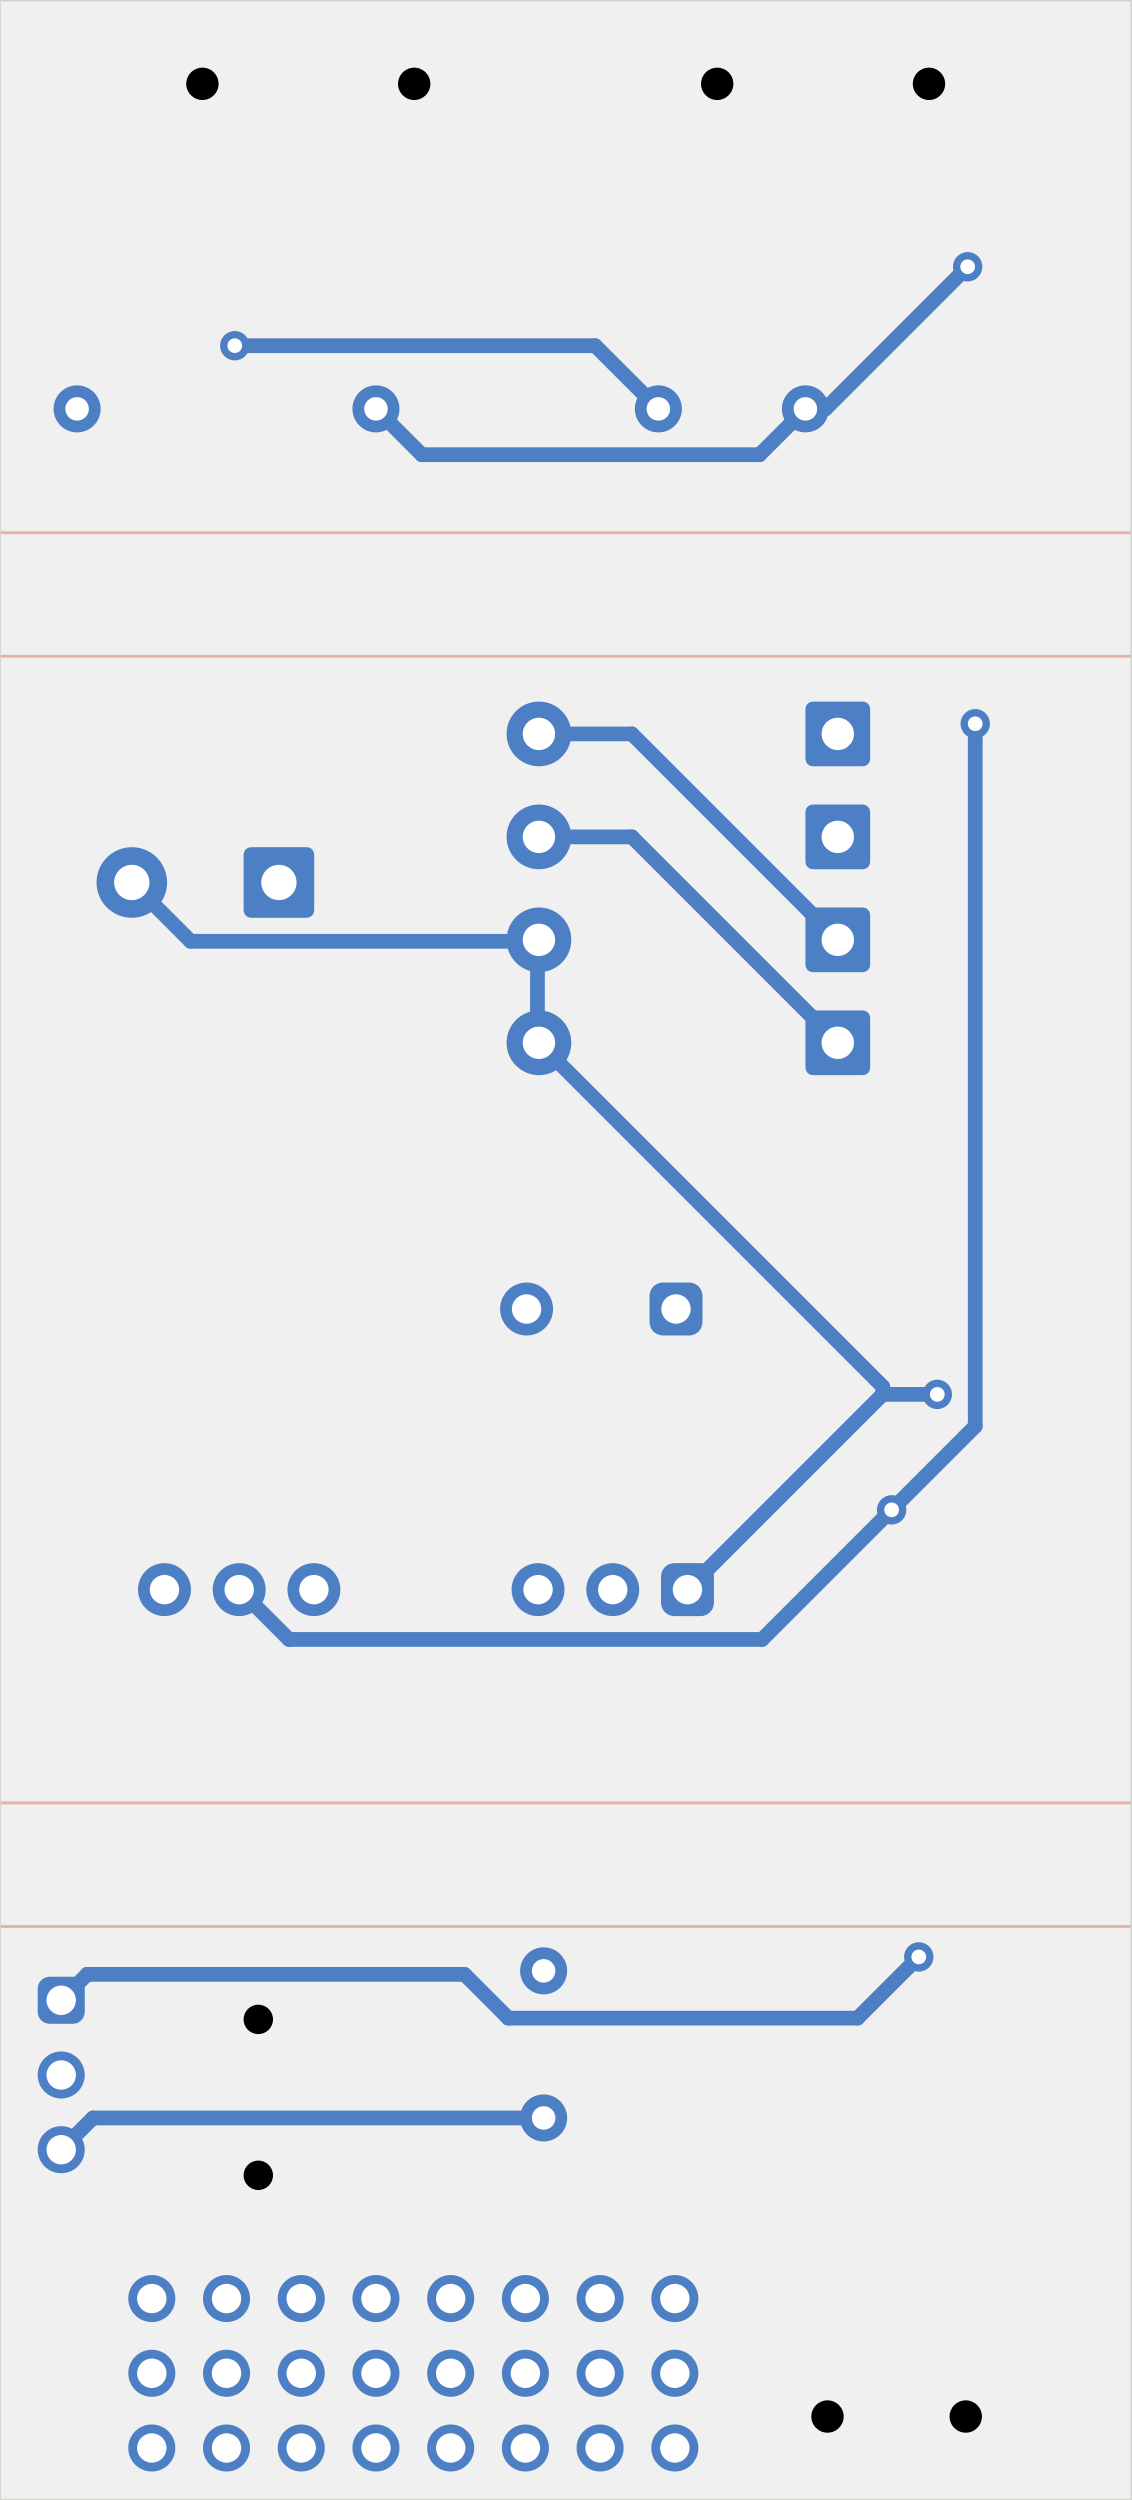
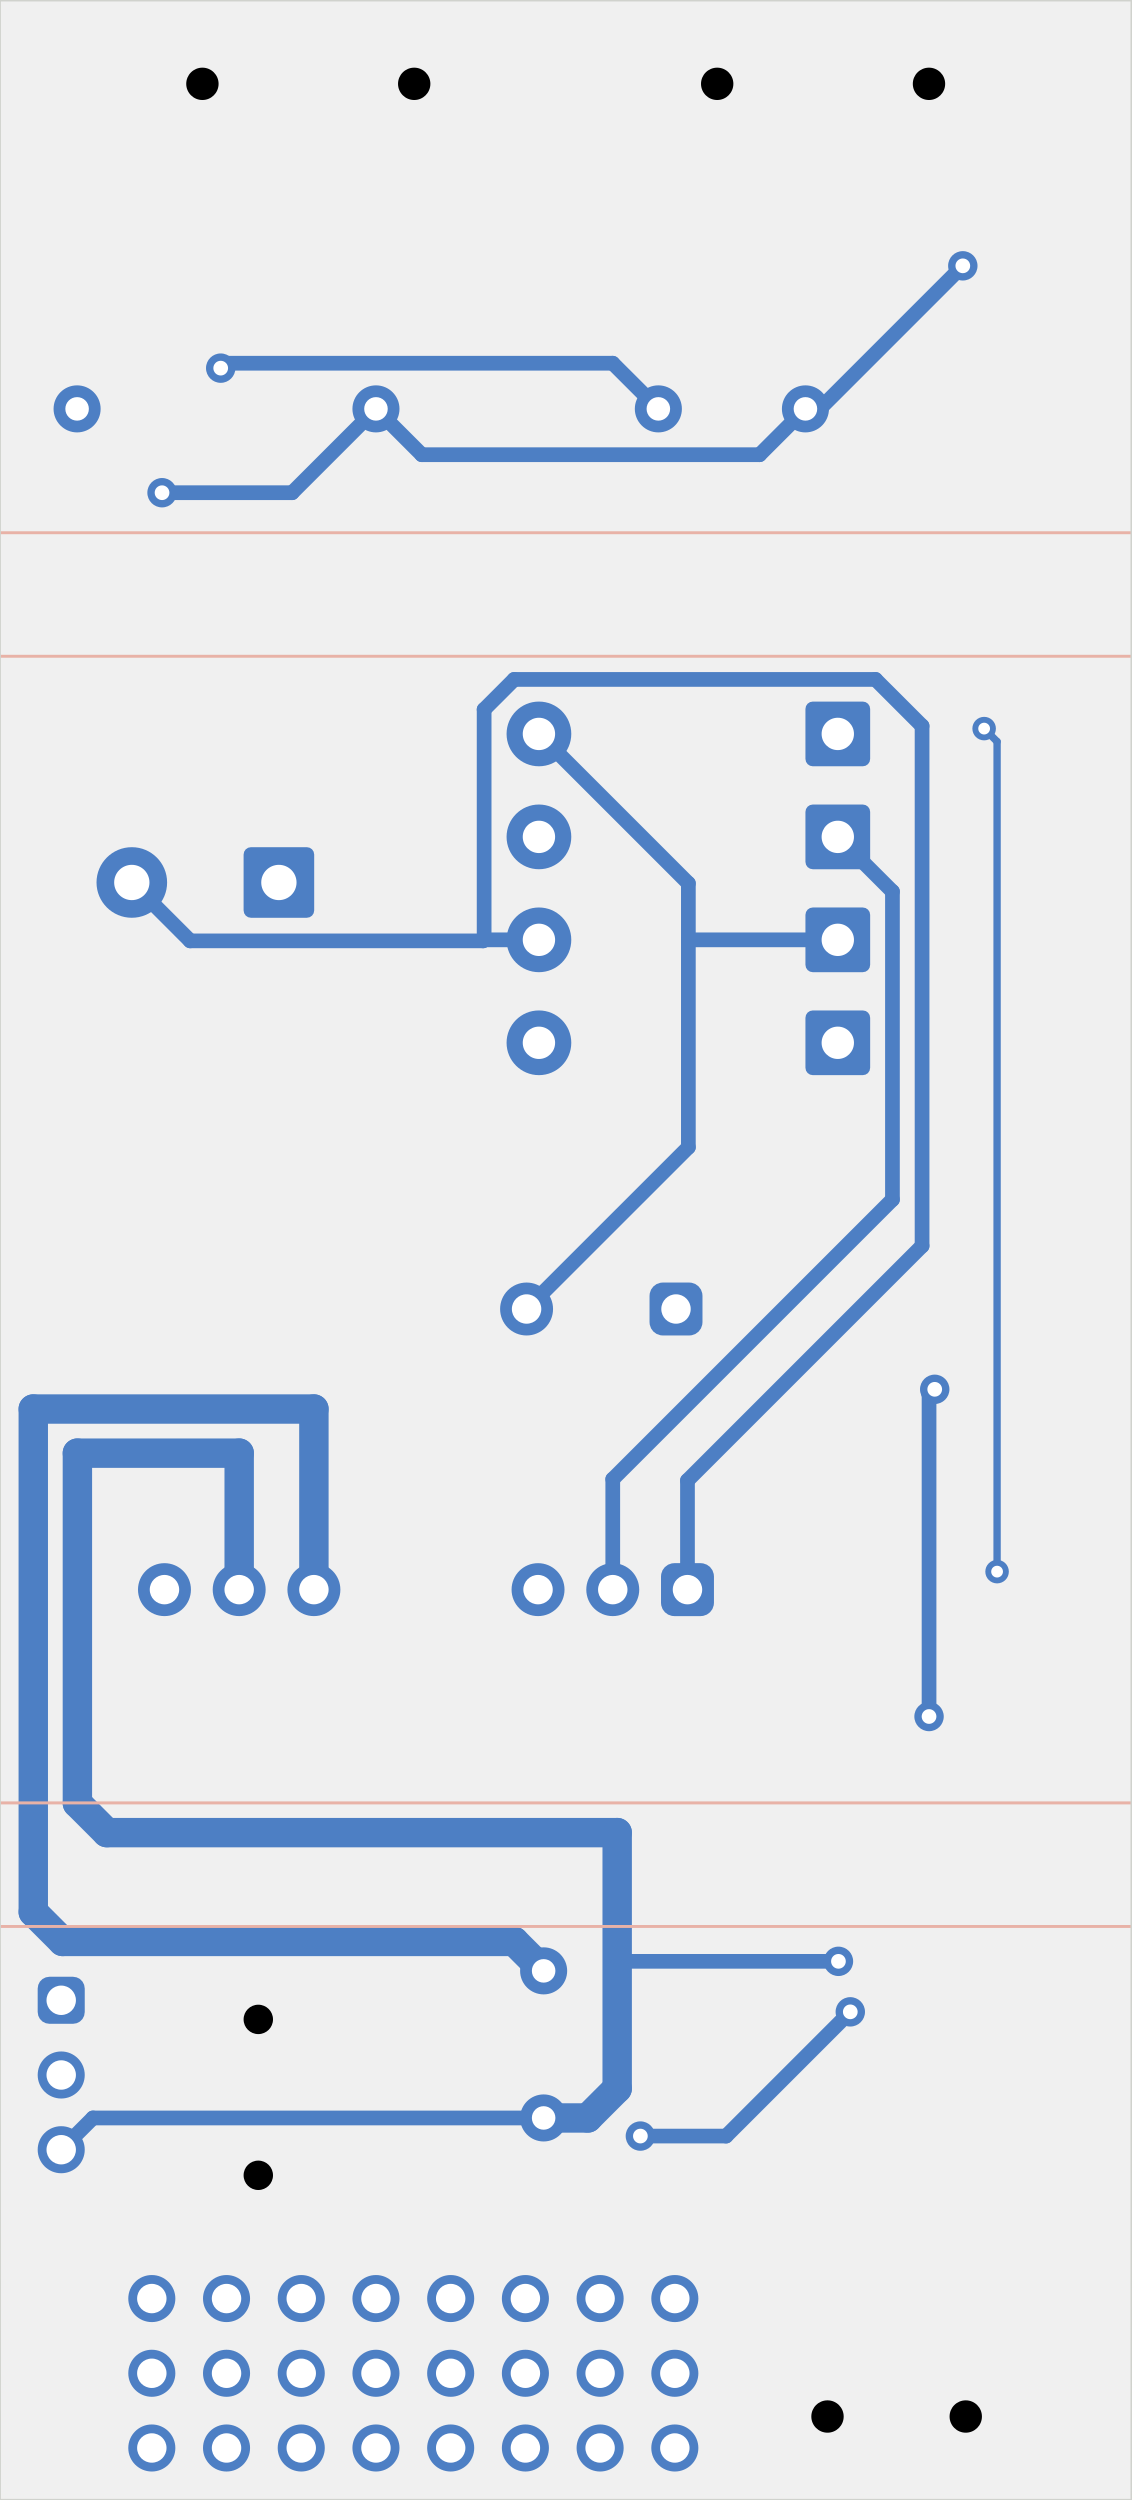
<svg xmlns="http://www.w3.org/2000/svg" version="1.1" width="38.481mm" height="84.988mm" viewBox="0 0 38.481 84.988">
  <g style="fill:#000000; fill-opacity:1;stroke:#000000; stroke-opacity:1; stroke-linecap:round; stroke-linejoin:round;" transform="translate(0 0) scale(1 1)">
-     <path style="fill:#4D7FC4; fill-opacity:1; stroke:none;fill-rule:evenodd;" d="M 29.581,34.6 29.562,34.504 29.508,34.423 29.427,34.369 29.331,34.35 27.631,34.35 27.535,34.369 27.454,34.423 27.4,34.504 27.381,34.6 27.381,36.3 27.4,36.396 27.454,36.477 27.535,36.531 27.631,36.55 29.331,36.55 29.427,36.531 29.508,36.477 29.562,36.396 29.581,36.3 Z" />
-   </g>
+ </g>
  <g style="fill:#4D7FC4; fill-opacity:1; stroke:none;">
-     <circle cx="18.321" cy="35.45" r="1.1" />
+     <circle cx="12.781" cy="13.9" r="0.8" />
+     <circle cx="2.621" cy="13.9" r="0.8" />
    <path style="fill:#4D7FC4; fill-opacity:1; stroke:none;fill-rule:evenodd;" d="M 29.581,24.1 29.562,24.004 29.508,23.923 29.427,23.869 29.331,23.85 27.631,23.85 27.535,23.869 27.454,23.923 27.4,24.004 27.381,24.1 27.381,25.8 27.4,25.896 27.454,25.977 27.535,26.031 27.631,26.05 29.331,26.05 29.427,26.031 29.508,25.977 29.562,25.896 29.581,25.8 Z" />
    <circle cx="18.321" cy="24.95" r="1.1" />
+     <path style="fill:#4D7FC4; fill-opacity:1; stroke:none;fill-rule:evenodd;" d="M 2.881,67.6 2.861,67.476 2.805,67.365 2.716,67.276 2.605,67.22 2.481,67.2 1.681,67.2 1.557,67.22 1.446,67.276 1.357,67.365 1.301,67.476 1.281,67.6 1.281,68.4 1.301,68.524 1.357,68.635 1.446,68.724 1.557,68.78 1.681,68.8 2.481,68.8 2.605,68.78 2.716,68.724 2.805,68.635 2.861,68.524 2.881,68.4 Z" />
+     <circle cx="2.081" cy="70.54" r="0.8" />
+     <circle cx="2.081" cy="73.08" r="0.8" />
+     <circle cx="18.481" cy="67" r="0.8" />
+     <circle cx="18.481" cy="72" r="0.8" />
+     <path style="fill:#4D7FC4; fill-opacity:1; stroke:none;fill-rule:evenodd;" d="M 29.581,27.6 29.562,27.504 29.508,27.423 29.427,27.369 29.331,27.35 27.631,27.35 27.535,27.369 27.454,27.423 27.4,27.504 27.381,27.6 27.381,29.3 27.4,29.396 27.454,29.477 27.535,29.531 27.631,29.55 29.331,29.55 29.427,29.531 29.508,29.477 29.562,29.396 29.581,29.3 Z" />
+     <circle cx="18.321" cy="28.45" r="1.1" />
+     <path style="fill:#4D7FC4; fill-opacity:1; stroke:none;fill-rule:evenodd;" d="M 24.271,53.59 24.263,53.506 24.219,53.38 24.139,53.272 24.031,53.192 23.905,53.148 23.821,53.14 22.921,53.14 22.837,53.148 22.711,53.192 22.603,53.272 22.523,53.38 22.479,53.506 22.471,53.59 22.471,54.49 22.479,54.574 22.523,54.7 22.603,54.808 22.711,54.888 22.837,54.932 22.921,54.94 23.821,54.94 23.905,54.932 24.031,54.888 24.139,54.808 24.219,54.7 24.263,54.574 24.271,54.49 Z" />
+     <circle cx="20.831" cy="54.04" r="0.9" />
+     <circle cx="18.291" cy="54.04" r="0.9" />
+     <circle cx="10.671" cy="54.04" r="0.9" />
+     <circle cx="8.131" cy="54.04" r="0.9" />
+     <circle cx="5.591" cy="54.04" r="0.9" />
+     <path style="fill:#4D7FC4; fill-opacity:1; stroke:none;fill-rule:evenodd;" d="M 23.881,44.05 23.873,43.966 23.829,43.84 23.749,43.732 23.641,43.652 23.515,43.608 23.431,43.6 22.531,43.6 22.447,43.608 22.321,43.652 22.213,43.732 22.133,43.84 22.089,43.966 22.081,44.05 22.081,44.95 22.089,45.034 22.133,45.16 22.213,45.268 22.321,45.348 22.447,45.392 22.531,45.4 23.431,45.4 23.515,45.392 23.641,45.348 23.749,45.268 23.829,45.16 23.873,45.034 23.881,44.95 Z" />
+     <circle cx="17.901" cy="44.5" r="0.9" />
+     <path style="fill:#4D7FC4; fill-opacity:1; stroke:none;fill-rule:evenodd;" d="M 29.581,34.6 29.562,34.504 29.508,34.423 29.427,34.369 29.331,34.35 27.631,34.35 27.535,34.369 27.454,34.423 27.4,34.504 27.381,34.6 27.381,36.3 27.4,36.396 27.454,36.477 27.535,36.531 27.631,36.55 29.331,36.55 29.427,36.531 29.508,36.477 29.562,36.396 29.581,36.3 Z" />
+     <circle cx="18.321" cy="35.45" r="1.1" />
+     <path style="fill:#4D7FC4; fill-opacity:1; stroke:none;fill-rule:evenodd;" d="M 29.581,31.1 29.562,31.004 29.508,30.923 29.427,30.869 29.331,30.85 27.631,30.85 27.535,30.869 27.454,30.923 27.4,31.004 27.381,31.1 27.381,32.8 27.4,32.896 27.454,32.977 27.535,33.031 27.631,33.05 29.331,33.05 29.427,33.031 29.508,32.977 29.562,32.896 29.581,32.8 Z" />
+     <circle cx="18.321" cy="31.95" r="1.1" />
    <circle cx="27.381" cy="13.9" r="0.8" />
    <circle cx="22.381" cy="13.9" r="0.8" />
-     <circle cx="12.781" cy="13.9" r="0.8" />
-     <circle cx="2.621" cy="13.9" r="0.8" />
+     <path style="fill:#4D7FC4; fill-opacity:1; stroke:none;fill-rule:evenodd;" d="M 10.681,29.05 10.662,28.954 10.608,28.873 10.527,28.819 10.431,28.8 8.531,28.8 8.435,28.819 8.354,28.873 8.3,28.954 8.281,29.05 8.281,30.95 8.3,31.046 8.354,31.127 8.435,31.181 8.531,31.2 10.431,31.2 10.527,31.181 10.608,31.127 10.662,31.046 10.681,30.95 Z" />
+     <circle cx="4.481" cy="30" r="1.2" />
    <circle cx="22.941" cy="78.14" r="0.8" />
    <circle cx="20.401" cy="78.14" r="0.8" />
    <circle cx="17.861" cy="78.14" r="0.8" />
    <circle cx="15.321" cy="78.14" r="0.8" />
    <circle cx="12.781" cy="78.14" r="0.8" />
    <circle cx="10.241" cy="78.14" r="0.8" />
    <circle cx="7.701" cy="78.14" r="0.8" />
    <circle cx="5.161" cy="78.14" r="0.8" />
    <circle cx="22.941" cy="80.68" r="0.8" />
    <circle cx="20.401" cy="80.68" r="0.8" />
    <circle cx="17.861" cy="80.68" r="0.8" />
    <circle cx="15.321" cy="80.68" r="0.8" />
    <circle cx="12.781" cy="80.68" r="0.8" />
    <circle cx="10.241" cy="80.68" r="0.8" />
    <circle cx="7.701" cy="80.68" r="0.8" />
    <circle cx="5.161" cy="80.68" r="0.8" />
    <circle cx="22.941" cy="83.22" r="0.8" />
    <circle cx="20.401" cy="83.22" r="0.8" />
    <circle cx="17.861" cy="83.22" r="0.8" />
    <circle cx="15.321" cy="83.22" r="0.8" />
    <circle cx="12.781" cy="83.22" r="0.8" />
    <circle cx="10.241" cy="83.22" r="0.8" />
    <circle cx="7.701" cy="83.22" r="0.8" />
    <circle cx="5.161" cy="83.22" r="0.8" />
-     <path style="fill:#4D7FC4; fill-opacity:1; stroke:none;fill-rule:evenodd;" d="M 24.271,53.59 24.263,53.506 24.219,53.38 24.139,53.272 24.031,53.192 23.905,53.148 23.821,53.14 22.921,53.14 22.837,53.148 22.711,53.192 22.603,53.272 22.523,53.38 22.479,53.506 22.471,53.59 22.471,54.49 22.479,54.574 22.523,54.7 22.603,54.808 22.711,54.888 22.837,54.932 22.921,54.94 23.821,54.94 23.905,54.932 24.031,54.888 24.139,54.808 24.219,54.7 24.263,54.574 24.271,54.49 Z" />
-     <circle cx="20.831" cy="54.04" r="0.9" />
-     <circle cx="18.291" cy="54.04" r="0.9" />
-     <circle cx="10.671" cy="54.04" r="0.9" />
-     <circle cx="8.131" cy="54.04" r="0.9" />
-     <circle cx="5.591" cy="54.04" r="0.9" />
-     <path style="fill:#4D7FC4; fill-opacity:1; stroke:none;fill-rule:evenodd;" d="M 10.681,29.05 10.662,28.954 10.608,28.873 10.527,28.819 10.431,28.8 8.531,28.8 8.435,28.819 8.354,28.873 8.3,28.954 8.281,29.05 8.281,30.95 8.3,31.046 8.354,31.127 8.435,31.181 8.531,31.2 10.431,31.2 10.527,31.181 10.608,31.127 10.662,31.046 10.681,30.95 Z" />
-     <circle cx="4.481" cy="30" r="1.2" />
-     <path style="fill:#4D7FC4; fill-opacity:1; stroke:none;fill-rule:evenodd;" d="M 2.881,67.6 2.861,67.476 2.805,67.365 2.716,67.276 2.605,67.22 2.481,67.2 1.681,67.2 1.557,67.22 1.446,67.276 1.357,67.365 1.301,67.476 1.281,67.6 1.281,68.4 1.301,68.524 1.357,68.635 1.446,68.724 1.557,68.78 1.681,68.8 2.481,68.8 2.605,68.78 2.716,68.724 2.805,68.635 2.861,68.524 2.881,68.4 Z" />
-     <circle cx="2.081" cy="70.54" r="0.8" />
-     <circle cx="2.081" cy="73.08" r="0.8" />
-     <path style="fill:#4D7FC4; fill-opacity:1; stroke:none;fill-rule:evenodd;" d="M 29.581,31.1 29.562,31.004 29.508,30.923 29.427,30.869 29.331,30.85 27.631,30.85 27.535,30.869 27.454,30.923 27.4,31.004 27.381,31.1 27.381,32.8 27.4,32.896 27.454,32.977 27.535,33.031 27.631,33.05 29.331,33.05 29.427,33.031 29.508,32.977 29.562,32.896 29.581,32.8 Z" />
-     <circle cx="18.321" cy="31.95" r="1.1" />
-     <path style="fill:#4D7FC4; fill-opacity:1; stroke:none;fill-rule:evenodd;" d="M 23.881,44.05 23.873,43.966 23.829,43.84 23.749,43.732 23.641,43.652 23.515,43.608 23.431,43.6 22.531,43.6 22.447,43.608 22.321,43.652 22.213,43.732 22.133,43.84 22.089,43.966 22.081,44.05 22.081,44.95 22.089,45.034 22.133,45.16 22.213,45.268 22.321,45.348 22.447,45.392 22.531,45.4 23.431,45.4 23.515,45.392 23.641,45.348 23.749,45.268 23.829,45.16 23.873,45.034 23.881,44.95 Z" />
-     <circle cx="17.901" cy="44.5" r="0.9" />
-     <circle cx="18.481" cy="67" r="0.8" />
-     <circle cx="18.481" cy="72" r="0.8" />
-     <path style="fill:#4D7FC4; fill-opacity:1; stroke:none;fill-rule:evenodd;" d="M 29.581,27.6 29.562,27.504 29.508,27.423 29.427,27.369 29.331,27.35 27.631,27.35 27.535,27.369 27.454,27.423 27.4,27.504 27.381,27.6 27.381,29.3 27.4,29.396 27.454,29.477 27.535,29.531 27.631,29.55 29.331,29.55 29.427,29.531 29.508,29.477 29.562,29.396 29.581,29.3 Z" />
-     <circle cx="18.321" cy="28.45" r="1.1" />
-     <circle cx="31.234" cy="66.526" r="0.5" />
-     <circle cx="32.896" cy="9.068" r="0.5" />
-     <circle cx="30.311" cy="51.328" r="0.5" />
-     <circle cx="33.153" cy="24.604" r="0.5" />
-     <circle cx="7.981" cy="11.752" r="0.5" />
-     <circle cx="31.864" cy="47.402" r="0.5" />
-   </g>
-   <g style="fill:none;  stroke:#4D7FC4; stroke-width:0.5; stroke-opacity:1;  stroke-linecap:round; stroke-linejoin:round;">
-     <path d="M2.081 68 L2.962 67.119 " />
-     <path d="M14.339 15.458 L25.823 15.458 " />
-     <path d="M12.781 13.9 L14.339 15.458 " />
-     <path d="M29.153 68.607 L31.234 66.526 " />
-     <path d="M27.381 13.9 L28.064 13.9 " />
-     <path d="M28.064 13.9 L32.896 9.068 " />
-     <path d="M15.792 67.119 L17.28 68.607 " />
-     <path d="M2.962 67.119 L15.792 67.119 " />
-     <path d="M25.823 15.458 L27.381 13.9 " />
-     <path d="M17.28 68.607 L29.153 68.607 " />
-     <path d="M30.311 51.328 L33.153 48.486 " />
-     <path d="M20.233 11.752 L7.981 11.752 " />
-     <path d="M33.153 48.486 L33.153 24.604 " />
-     <path d="M25.906 55.733 L30.311 51.328 " />
-     <path d="M8.131 54.04 L9.824 55.733 " />
+     <circle cx="7.503" cy="12.515" r="0.5" />
+     <circle cx="28.503" cy="66.676" r="0.5" />
+     <circle cx="5.509" cy="16.75" r="0.5" />
+     <circle cx="21.77" cy="72.616" r="0.5" />
+     <circle cx="32.731" cy="9.037" r="0.5" />
+     <circle cx="28.906" cy="68.393" r="0.5" />
+     <circle cx="33.456" cy="24.769" r="0.4" />
+     <circle cx="33.896" cy="53.428" r="0.4" />
+     <circle cx="31.776" cy="47.23" r="0.5" />
+     <circle cx="31.583" cy="58.353" r="0.5" />
+   </g>
+   <g style="fill:none;  stroke:#4D7FC4; stroke-width:1; stroke-opacity:1;  stroke-linecap:round; stroke-linejoin:round;">
+     <path d="M10.671 54.04 L10.671 47.9 " />
+     <path d="M1.131 47.9 L1.131 65 " />
+     <path d="M17.481 66 L18.481 67 " />
+     <path d="M10.671 47.9 L1.131 47.9 " />
+     <path d="M1.131 65 L2.131 66 " />
+     <path d="M2.131 66 L17.481 66 " />
+     <path d="M3.631 62.3 L20.981 62.3 " />
+   </g>
+   <g style="fill:none;  stroke:#4D7FC4; stroke-width:0.5; stroke-opacity:1;  stroke-linecap:round; stroke-linejoin:round;">
+     <path d="M7.67 12.348 L7.503 12.515 " />
+   </g>
+   <g style="fill:none;  stroke:#4D7FC4; stroke-width:1; stroke-opacity:1;  stroke-linecap:round; stroke-linejoin:round;">
+     <path d="M20.981 71 L19.981 72 " />
+     <path d="M19.981 72 L18.481 72 " />
+     <path d="M8.131 54.04 L8.131 49.4 " />
+   </g>
+   <g style="fill:none;  stroke:#4D7FC4; stroke-width:0.5; stroke-opacity:1;  stroke-linecap:round; stroke-linejoin:round;">
    <path d="M18.481 72 L3.161 72 " />
    <path d="M3.161 72 L2.081 73.08 " />
-     <path d="M22.381 13.9 L20.233 11.752 " />
-     <path d="M9.824 55.733 L25.906 55.733 " />
-     <path d="M21.481 28.45 L28.481 35.45 " />
-     <path d="M18.321 28.45 L21.481 28.45 " />
-     <path d="M18.271 32 L18.271 35.4 " />
-     <path d="M18.271 32 L6.481 32 " />
-     <path d="M31.864 47.402 L30.009 47.402 " />
-     <path d="M30.009 47.138 L30.009 47.402 " />
-     <path d="M6.481 32 L4.481 30 " />
-     <path d="M18.321 35.45 L30.009 47.138 " />
-     <path d="M18.271 35.4 L18.321 35.45 " />
-     <path d="M30.009 47.402 L23.371 54.04 " />
-     <path d="M18.321 31.95 L18.271 32 " />
-     <path d="M28.481 31.95 L21.481 24.95 " />
-     <path d="M21.481 24.95 L18.321 24.95 " />
+     <path d="M20.829 12.348 L7.67 12.348 " />
+   </g>
+   <g style="fill:none;  stroke:#4D7FC4; stroke-width:1; stroke-opacity:1;  stroke-linecap:round; stroke-linejoin:round;">
+     <path d="M20.981 62.3 L20.981 71 " />
+     <path d="M2.631 61.3 L3.631 62.3 " />
+   </g>
+   <g style="fill:none;  stroke:#4D7FC4; stroke-width:0.5; stroke-opacity:1;  stroke-linecap:round; stroke-linejoin:round;">
+     <path d="M22.381 13.9 L20.829 12.348 " />
+     <path d="M28.503 66.676 L20.981 66.676 " />
+   </g>
+   <g style="fill:none;  stroke:#4D7FC4; stroke-width:1; stroke-opacity:1;  stroke-linecap:round; stroke-linejoin:round;">
+     <path d="M8.131 49.4 L2.631 49.4 " />
+     <path d="M2.631 49.4 L2.631 61.3 " />
+   </g>
+   <g style="fill:none;  stroke:#4D7FC4; stroke-width:0.5; stroke-opacity:1;  stroke-linecap:round; stroke-linejoin:round;">
+     <path d="M25.823 15.458 L27.381 13.9 " />
+     <path d="M14.339 15.458 L25.823 15.458 " />
+     <path d="M27.868 13.9 L32.731 9.037 " />
+     <path d="M5.509 16.75 L9.931 16.75 " />
+     <path d="M27.381 13.9 L27.868 13.9 " />
+     <path d="M9.931 16.75 L12.781 13.9 " />
+     <path d="M21.77 72.616 L24.683 72.616 " />
+     <path d="M12.781 13.9 L14.339 15.458 " />
+     <path d="M24.683 72.616 L28.906 68.393 " />
+   </g>
+   <g style="fill:none;  stroke:#4D7FC4; stroke-width:0.25; stroke-opacity:1;  stroke-linecap:round; stroke-linejoin:round;">
+     <path d="M33.896 53.428 L33.896 25.21 " />
+     <path d="M33.896 25.21 L33.456 24.769 " />
+   </g>
+   <g style="fill:none;  stroke:#4D7FC4; stroke-width:0.5; stroke-opacity:1;  stroke-linecap:round; stroke-linejoin:round;">
+     <path d="M20.831 50.285 L30.339 40.778 " />
+     <path d="M30.339 30.308 L28.481 28.45 " />
+     <path d="M20.831 54.04 L20.831 50.285 " />
+     <path d="M30.339 40.778 L30.339 30.308 " />
+     <path d="M23.401 31.95 L23.401 30.029 " />
+     <path d="M23.401 30.029 L18.321 24.95 " />
+     <path d="M23.401 39.001 L23.401 31.95 " />
+     <path d="M23.401 31.95 L28.481 31.95 " />
+     <path d="M17.901 44.5 L23.401 39.001 " />
+     <path d="M31.583 58.353 L31.583 47.423 " />
+     <path d="M31.583 47.423 L31.776 47.23 " />
+     <path d="M16.458 31.95 L18.321 31.95 " />
+     <path d="M6.466 31.985 L4.481 30 " />
+     <path d="M23.371 54.04 L23.371 50.33 " />
+     <path d="M16.458 24.12 L16.458 31.95 " />
+     <path d="M31.346 24.68 L29.763 23.097 " />
+     <path d="M16.458 31.95 L16.422 31.985 " />
+     <path d="M23.371 50.33 L31.346 42.355 " />
+     <path d="M16.422 31.985 L6.466 31.985 " />
+     <path d="M31.346 42.355 L31.346 24.68 " />
+     <path d="M17.48 23.097 L16.458 24.12 " />
+     <path d="M29.763 23.097 L17.48 23.097 " />
  </g>
  <g style="fill:none;  stroke:#E8B2A7; stroke-width:0.1; stroke-opacity:1;  stroke-linecap:round; stroke-linejoin:round;">
    <path d="M38.481 18.11 L-0.019 18.11 " />
    <path d="M38.481 22.31 L-0.019 22.31 " />
    <path d="M38.481 61.29 L-0.019 61.29 " />
    <path d="M38.481 65.49 L-0.019 65.49 " />
    <path style="fill:none;  stroke:#D0D2CD; stroke-width:0.1; stroke-opacity:1;  stroke-linecap:round; stroke-linejoin:round;fill:none" d="M 38.481,0 -0.019,0 -0.019,85 38.481,85 Z" />
  </g>
  <g style="fill:#FFFFFF; fill-opacity:1; stroke:none;">
-     <circle cx="31.234" cy="66.526" r="0.25" />
-     <circle cx="32.896" cy="9.068" r="0.25" />
-     <circle cx="30.311" cy="51.328" r="0.25" />
-     <circle cx="33.153" cy="24.604" r="0.25" />
-     <circle cx="7.981" cy="11.752" r="0.25" />
-     <circle cx="31.864" cy="47.402" r="0.25" />
-   </g>
-   <g style="fill:#FFFFFF; fill-opacity:1; stroke:none;">
-     <circle cx="28.481" cy="35.45" r="0.55" />
-   </g>
-   <g style="fill:#FFFFFF; fill-opacity:1; stroke:none;">
-     <circle cx="18.321" cy="35.45" r="0.55" />
-   </g>
-   <g style="fill:#FFFFFF; fill-opacity:1; stroke:none;">
-     <circle cx="28.481" cy="24.95" r="0.55" />
-   </g>
-   <g style="fill:#FFFFFF; fill-opacity:1; stroke:none;">
-     <circle cx="18.321" cy="24.95" r="0.55" />
-   </g>
-   <g style="fill:#FFFFFF; fill-opacity:1; stroke:none;">
-     <circle cx="27.381" cy="13.9" r="0.4" />
-   </g>
-   <g style="fill:#FFFFFF; fill-opacity:1; stroke:none;">
-     <circle cx="22.381" cy="13.9" r="0.4" />
-   </g>
-   <g style="fill:#FFFFFF; fill-opacity:1; stroke:none;">
-     <circle cx="12.781" cy="13.9" r="0.4" />
-   </g>
-   <g style="fill:#FFFFFF; fill-opacity:1; stroke:none;">
-     <circle cx="2.621" cy="13.9" r="0.4" />
-   </g>
-   <g style="fill:#FFFFFF; fill-opacity:1; stroke:none;">
-     <circle cx="22.941" cy="78.14" r="0.5" />
-   </g>
-   <g style="fill:#FFFFFF; fill-opacity:1; stroke:none;">
-     <circle cx="20.401" cy="78.14" r="0.5" />
-   </g>
-   <g style="fill:#FFFFFF; fill-opacity:1; stroke:none;">
-     <circle cx="17.861" cy="78.14" r="0.5" />
-   </g>
-   <g style="fill:#FFFFFF; fill-opacity:1; stroke:none;">
-     <circle cx="15.321" cy="78.14" r="0.5" />
-   </g>
-   <g style="fill:#FFFFFF; fill-opacity:1; stroke:none;">
-     <circle cx="12.781" cy="78.14" r="0.5" />
-   </g>
-   <g style="fill:#FFFFFF; fill-opacity:1; stroke:none;">
-     <circle cx="10.241" cy="78.14" r="0.5" />
-   </g>
-   <g style="fill:#FFFFFF; fill-opacity:1; stroke:none;">
-     <circle cx="7.701" cy="78.14" r="0.5" />
-   </g>
-   <g style="fill:#FFFFFF; fill-opacity:1; stroke:none;">
-     <circle cx="5.161" cy="78.14" r="0.5" />
-   </g>
-   <g style="fill:#FFFFFF; fill-opacity:1; stroke:none;">
-     <circle cx="22.941" cy="80.68" r="0.5" />
-   </g>
-   <g style="fill:#FFFFFF; fill-opacity:1; stroke:none;">
-     <circle cx="20.401" cy="80.68" r="0.5" />
-   </g>
-   <g style="fill:#FFFFFF; fill-opacity:1; stroke:none;">
-     <circle cx="17.861" cy="80.68" r="0.5" />
-   </g>
-   <g style="fill:#FFFFFF; fill-opacity:1; stroke:none;">
-     <circle cx="15.321" cy="80.68" r="0.5" />
-   </g>
-   <g style="fill:#FFFFFF; fill-opacity:1; stroke:none;">
-     <circle cx="12.781" cy="80.68" r="0.5" />
-   </g>
-   <g style="fill:#FFFFFF; fill-opacity:1; stroke:none;">
-     <circle cx="10.241" cy="80.68" r="0.5" />
-   </g>
-   <g style="fill:#FFFFFF; fill-opacity:1; stroke:none;">
-     <circle cx="7.701" cy="80.68" r="0.5" />
-   </g>
-   <g style="fill:#FFFFFF; fill-opacity:1; stroke:none;">
-     <circle cx="5.161" cy="80.68" r="0.5" />
-   </g>
-   <g style="fill:#FFFFFF; fill-opacity:1; stroke:none;">
-     <circle cx="22.941" cy="83.22" r="0.5" />
-   </g>
-   <g style="fill:#FFFFFF; fill-opacity:1; stroke:none;">
-     <circle cx="20.401" cy="83.22" r="0.5" />
-   </g>
-   <g style="fill:#FFFFFF; fill-opacity:1; stroke:none;">
-     <circle cx="17.861" cy="83.22" r="0.5" />
-   </g>
-   <g style="fill:#FFFFFF; fill-opacity:1; stroke:none;">
-     <circle cx="15.321" cy="83.22" r="0.5" />
-   </g>
-   <g style="fill:#FFFFFF; fill-opacity:1; stroke:none;">
-     <circle cx="12.781" cy="83.22" r="0.5" />
-   </g>
-   <g style="fill:#FFFFFF; fill-opacity:1; stroke:none;">
-     <circle cx="10.241" cy="83.22" r="0.5" />
-   </g>
-   <g style="fill:#FFFFFF; fill-opacity:1; stroke:none;">
-     <circle cx="7.701" cy="83.22" r="0.5" />
-   </g>
-   <g style="fill:#FFFFFF; fill-opacity:1; stroke:none;">
-     <circle cx="5.161" cy="83.22" r="0.5" />
-   </g>
-   <g style="fill:#FFFFFF; fill-opacity:1; stroke:none;">
-     <circle cx="23.371" cy="54.04" r="0.5" />
-   </g>
-   <g style="fill:#FFFFFF; fill-opacity:1; stroke:none;">
-     <circle cx="20.831" cy="54.04" r="0.5" />
-   </g>
-   <g style="fill:#FFFFFF; fill-opacity:1; stroke:none;">
-     <circle cx="18.291" cy="54.04" r="0.5" />
-   </g>
-   <g style="fill:#FFFFFF; fill-opacity:1; stroke:none;">
-     <circle cx="10.671" cy="54.04" r="0.5" />
-   </g>
-   <g style="fill:#FFFFFF; fill-opacity:1; stroke:none;">
-     <circle cx="8.131" cy="54.04" r="0.5" />
-   </g>
-   <g style="fill:#FFFFFF; fill-opacity:1; stroke:none;">
-     <circle cx="5.591" cy="54.04" r="0.5" />
+     <circle cx="7.503" cy="12.515" r="0.25" />
+     <circle cx="28.503" cy="66.676" r="0.25" />
+     <circle cx="5.509" cy="16.75" r="0.25" />
+     <circle cx="21.77" cy="72.616" r="0.25" />
+     <circle cx="32.731" cy="9.037" r="0.25" />
+     <circle cx="28.906" cy="68.393" r="0.25" />
+     <circle cx="33.456" cy="24.769" r="0.2" />
+     <circle cx="33.896" cy="53.428" r="0.2" />
+     <circle cx="31.776" cy="47.23" r="0.25" />
+     <circle cx="31.583" cy="58.353" r="0.25" />
  </g>
  <g style="fill:#000000; fill-opacity:1; stroke:none;">
    <circle cx="8.781" cy="68.65" r="0.5" />
    <circle cx="8.781" cy="73.95" r="0.5" />
  </g>
  <g style="fill:#FFFFFF; fill-opacity:1; stroke:none;">
-     <circle cx="9.481" cy="30" r="0.6" />
-   </g>
-   <g style="fill:#FFFFFF; fill-opacity:1; stroke:none;">
-     <circle cx="4.481" cy="30" r="0.6" />
+     <circle cx="12.781" cy="13.9" r="0.4" />
+   </g>
+   <g style="fill:#FFFFFF; fill-opacity:1; stroke:none;">
+     <circle cx="2.621" cy="13.9" r="0.4" />
+   </g>
+   <g style="fill:#FFFFFF; fill-opacity:1; stroke:none;">
+     <circle cx="28.481" cy="24.95" r="0.55" />
+   </g>
+   <g style="fill:#FFFFFF; fill-opacity:1; stroke:none;">
+     <circle cx="18.321" cy="24.95" r="0.55" />
+   </g>
+   <g style="fill:#000000; fill-opacity:1; stroke:none;">
+     <circle cx="14.081" cy="2.85" r="0.55" />
+     <circle cx="6.881" cy="2.85" r="0.55" />
+   </g>
+   <g style="fill:#FFFFFF; fill-opacity:1; stroke:none;">
+     <circle cx="2.081" cy="68" r="0.5" />
+   </g>
+   <g style="fill:#FFFFFF; fill-opacity:1; stroke:none;">
+     <circle cx="2.081" cy="70.54" r="0.5" />
+   </g>
+   <g style="fill:#FFFFFF; fill-opacity:1; stroke:none;">
+     <circle cx="2.081" cy="73.08" r="0.5" />
+   </g>
+   <g style="fill:#FFFFFF; fill-opacity:1; stroke:none;">
+     <circle cx="18.481" cy="67" r="0.4" />
+   </g>
+   <g style="fill:#FFFFFF; fill-opacity:1; stroke:none;">
+     <circle cx="18.481" cy="72" r="0.4" />
  </g>
  <g style="fill:#000000; fill-opacity:1; stroke:none;">
    <circle cx="28.131" cy="82.15" r="0.55" />
    <circle cx="32.831" cy="82.15" r="0.55" />
  </g>
  <g style="fill:#FFFFFF; fill-opacity:1; stroke:none;">
-     <circle cx="2.081" cy="68" r="0.5" />
-   </g>
-   <g style="fill:#FFFFFF; fill-opacity:1; stroke:none;">
-     <circle cx="2.081" cy="70.54" r="0.5" />
-   </g>
-   <g style="fill:#FFFFFF; fill-opacity:1; stroke:none;">
-     <circle cx="2.081" cy="73.08" r="0.5" />
+     <circle cx="28.481" cy="28.45" r="0.55" />
+   </g>
+   <g style="fill:#FFFFFF; fill-opacity:1; stroke:none;">
+     <circle cx="18.321" cy="28.45" r="0.55" />
+   </g>
+   <g style="fill:#FFFFFF; fill-opacity:1; stroke:none;">
+     <circle cx="23.371" cy="54.04" r="0.5" />
+   </g>
+   <g style="fill:#FFFFFF; fill-opacity:1; stroke:none;">
+     <circle cx="20.831" cy="54.04" r="0.5" />
+   </g>
+   <g style="fill:#FFFFFF; fill-opacity:1; stroke:none;">
+     <circle cx="18.291" cy="54.04" r="0.5" />
+   </g>
+   <g style="fill:#FFFFFF; fill-opacity:1; stroke:none;">
+     <circle cx="10.671" cy="54.04" r="0.5" />
+   </g>
+   <g style="fill:#FFFFFF; fill-opacity:1; stroke:none;">
+     <circle cx="8.131" cy="54.04" r="0.5" />
+   </g>
+   <g style="fill:#FFFFFF; fill-opacity:1; stroke:none;">
+     <circle cx="5.591" cy="54.04" r="0.5" />
+   </g>
+   <g style="fill:#FFFFFF; fill-opacity:1; stroke:none;">
+     <circle cx="22.981" cy="44.5" r="0.5" />
+   </g>
+   <g style="fill:#FFFFFF; fill-opacity:1; stroke:none;">
+     <circle cx="17.901" cy="44.5" r="0.5" />
+   </g>
+   <g style="fill:#FFFFFF; fill-opacity:1; stroke:none;">
+     <circle cx="28.481" cy="35.45" r="0.55" />
+   </g>
+   <g style="fill:#FFFFFF; fill-opacity:1; stroke:none;">
+     <circle cx="18.321" cy="35.45" r="0.55" />
  </g>
  <g style="fill:#FFFFFF; fill-opacity:1; stroke:none;">
    <circle cx="28.481" cy="31.95" r="0.55" />
  </g>
  <g style="fill:#FFFFFF; fill-opacity:1; stroke:none;">
    <circle cx="18.321" cy="31.95" r="0.55" />
  </g>
  <g style="fill:#FFFFFF; fill-opacity:1; stroke:none;">
-     <circle cx="22.981" cy="44.5" r="0.5" />
-   </g>
-   <g style="fill:#FFFFFF; fill-opacity:1; stroke:none;">
-     <circle cx="17.901" cy="44.5" r="0.5" />
-   </g>
-   <g style="fill:#FFFFFF; fill-opacity:1; stroke:none;">
-     <circle cx="18.481" cy="67" r="0.4" />
-   </g>
-   <g style="fill:#FFFFFF; fill-opacity:1; stroke:none;">
-     <circle cx="18.481" cy="72" r="0.4" />
-   </g>
-   <g style="fill:#FFFFFF; fill-opacity:1; stroke:none;">
-     <circle cx="28.481" cy="28.45" r="0.55" />
-   </g>
-   <g style="fill:#FFFFFF; fill-opacity:1; stroke:none;">
-     <circle cx="18.321" cy="28.45" r="0.55" />
+     <circle cx="27.381" cy="13.9" r="0.4" />
+   </g>
+   <g style="fill:#FFFFFF; fill-opacity:1; stroke:none;">
+     <circle cx="22.381" cy="13.9" r="0.4" />
+   </g>
+   <g style="fill:#FFFFFF; fill-opacity:1; stroke:none;">
+     <circle cx="9.481" cy="30" r="0.6" />
+   </g>
+   <g style="fill:#FFFFFF; fill-opacity:1; stroke:none;">
+     <circle cx="4.481" cy="30" r="0.6" />
  </g>
  <g style="fill:#000000; fill-opacity:1; stroke:none;">
-     <circle cx="14.081" cy="2.85" r="0.55" />
-     <circle cx="6.881" cy="2.85" r="0.55" />
    <circle cx="31.581" cy="2.85" r="0.55" />
    <circle cx="24.381" cy="2.85" r="0.55" />
  </g>
+   <g style="fill:#FFFFFF; fill-opacity:1; stroke:none;">
+     <circle cx="22.941" cy="78.14" r="0.5" />
+   </g>
+   <g style="fill:#FFFFFF; fill-opacity:1; stroke:none;">
+     <circle cx="20.401" cy="78.14" r="0.5" />
+   </g>
+   <g style="fill:#FFFFFF; fill-opacity:1; stroke:none;">
+     <circle cx="17.861" cy="78.14" r="0.5" />
+   </g>
+   <g style="fill:#FFFFFF; fill-opacity:1; stroke:none;">
+     <circle cx="15.321" cy="78.14" r="0.5" />
+   </g>
+   <g style="fill:#FFFFFF; fill-opacity:1; stroke:none;">
+     <circle cx="12.781" cy="78.14" r="0.5" />
+   </g>
+   <g style="fill:#FFFFFF; fill-opacity:1; stroke:none;">
+     <circle cx="10.241" cy="78.14" r="0.5" />
+   </g>
+   <g style="fill:#FFFFFF; fill-opacity:1; stroke:none;">
+     <circle cx="7.701" cy="78.14" r="0.5" />
+   </g>
+   <g style="fill:#FFFFFF; fill-opacity:1; stroke:none;">
+     <circle cx="5.161" cy="78.14" r="0.5" />
+   </g>
+   <g style="fill:#FFFFFF; fill-opacity:1; stroke:none;">
+     <circle cx="22.941" cy="80.68" r="0.5" />
+   </g>
+   <g style="fill:#FFFFFF; fill-opacity:1; stroke:none;">
+     <circle cx="20.401" cy="80.68" r="0.5" />
+   </g>
+   <g style="fill:#FFFFFF; fill-opacity:1; stroke:none;">
+     <circle cx="17.861" cy="80.68" r="0.5" />
+   </g>
+   <g style="fill:#FFFFFF; fill-opacity:1; stroke:none;">
+     <circle cx="15.321" cy="80.68" r="0.5" />
+   </g>
+   <g style="fill:#FFFFFF; fill-opacity:1; stroke:none;">
+     <circle cx="12.781" cy="80.68" r="0.5" />
+   </g>
+   <g style="fill:#FFFFFF; fill-opacity:1; stroke:none;">
+     <circle cx="10.241" cy="80.68" r="0.5" />
+   </g>
+   <g style="fill:#FFFFFF; fill-opacity:1; stroke:none;">
+     <circle cx="7.701" cy="80.68" r="0.5" />
+   </g>
+   <g style="fill:#FFFFFF; fill-opacity:1; stroke:none;">
+     <circle cx="5.161" cy="80.68" r="0.5" />
+   </g>
+   <g style="fill:#FFFFFF; fill-opacity:1; stroke:none;">
+     <circle cx="22.941" cy="83.22" r="0.5" />
+   </g>
+   <g style="fill:#FFFFFF; fill-opacity:1; stroke:none;">
+     <circle cx="20.401" cy="83.22" r="0.5" />
+   </g>
+   <g style="fill:#FFFFFF; fill-opacity:1; stroke:none;">
+     <circle cx="17.861" cy="83.22" r="0.5" />
+   </g>
+   <g style="fill:#FFFFFF; fill-opacity:1; stroke:none;">
+     <circle cx="15.321" cy="83.22" r="0.5" />
+   </g>
+   <g style="fill:#FFFFFF; fill-opacity:1; stroke:none;">
+     <circle cx="12.781" cy="83.22" r="0.5" />
+   </g>
+   <g style="fill:#FFFFFF; fill-opacity:1; stroke:none;">
+     <circle cx="10.241" cy="83.22" r="0.5" />
+   </g>
+   <g style="fill:#FFFFFF; fill-opacity:1; stroke:none;">
+     <circle cx="7.701" cy="83.22" r="0.5" />
+   </g>
+   <g style="fill:#FFFFFF; fill-opacity:1; stroke:none;">
+     <circle cx="5.161" cy="83.22" r="0.5" />
+   </g>
</svg>
